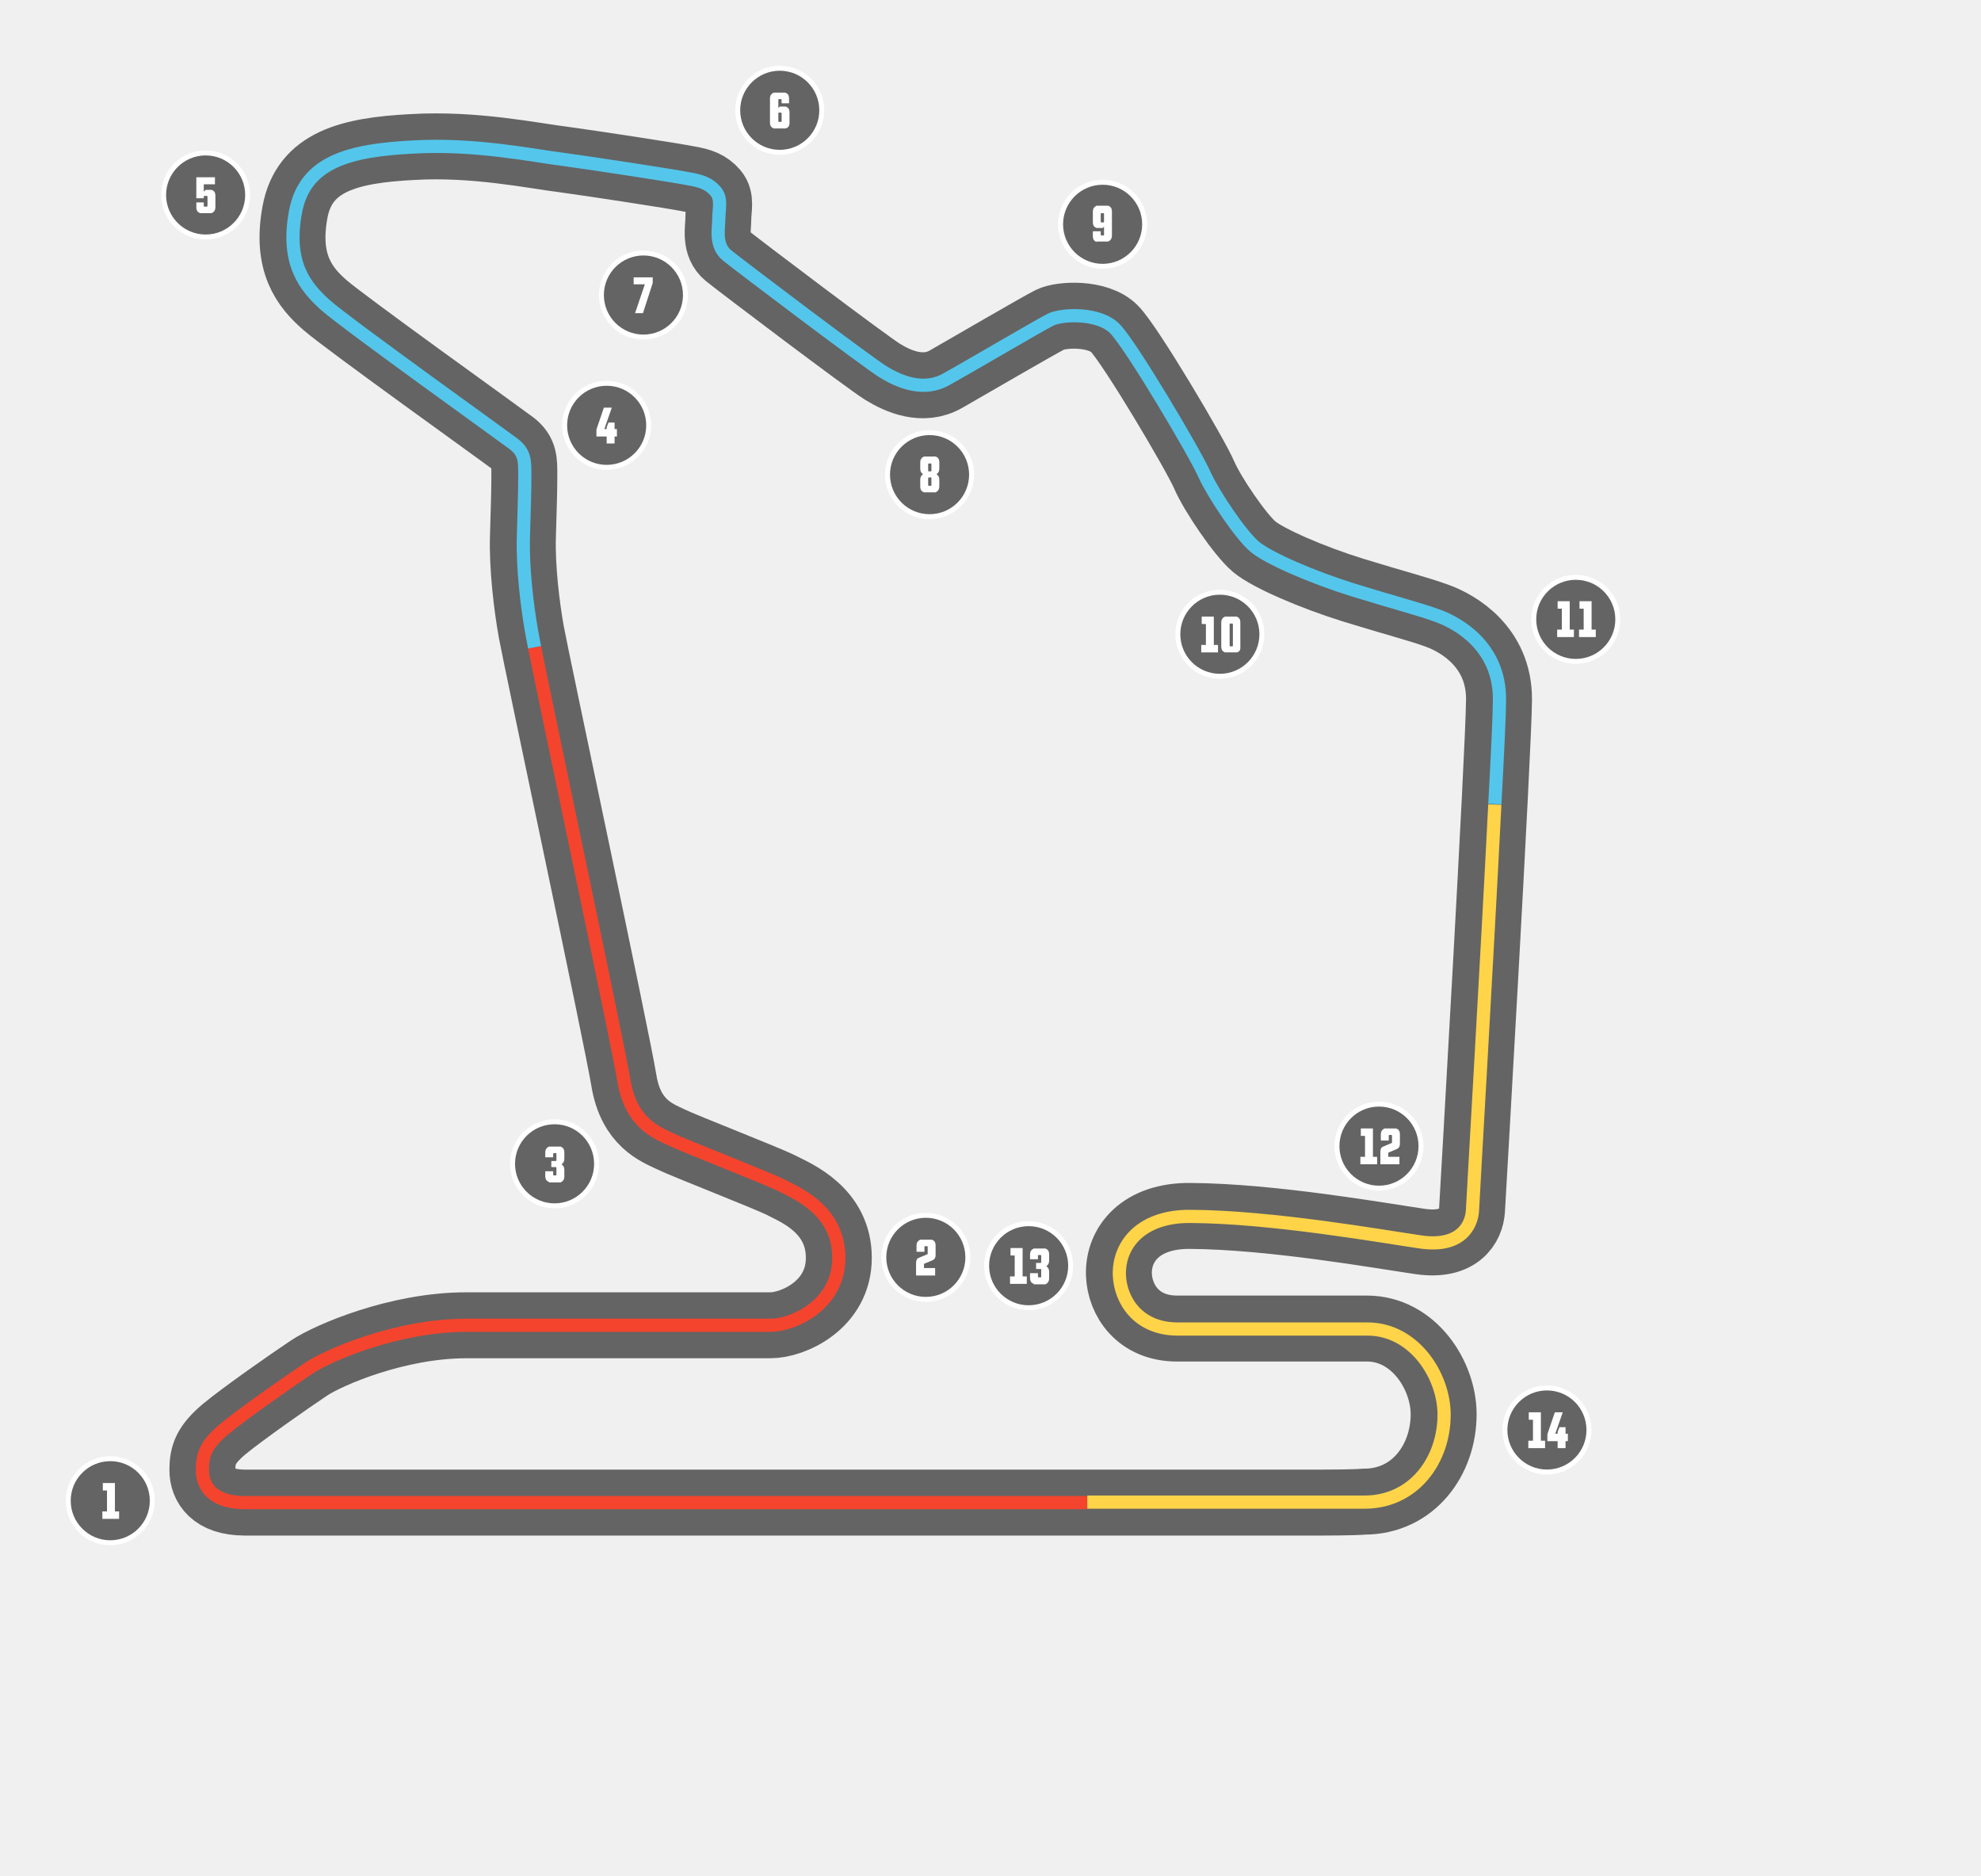
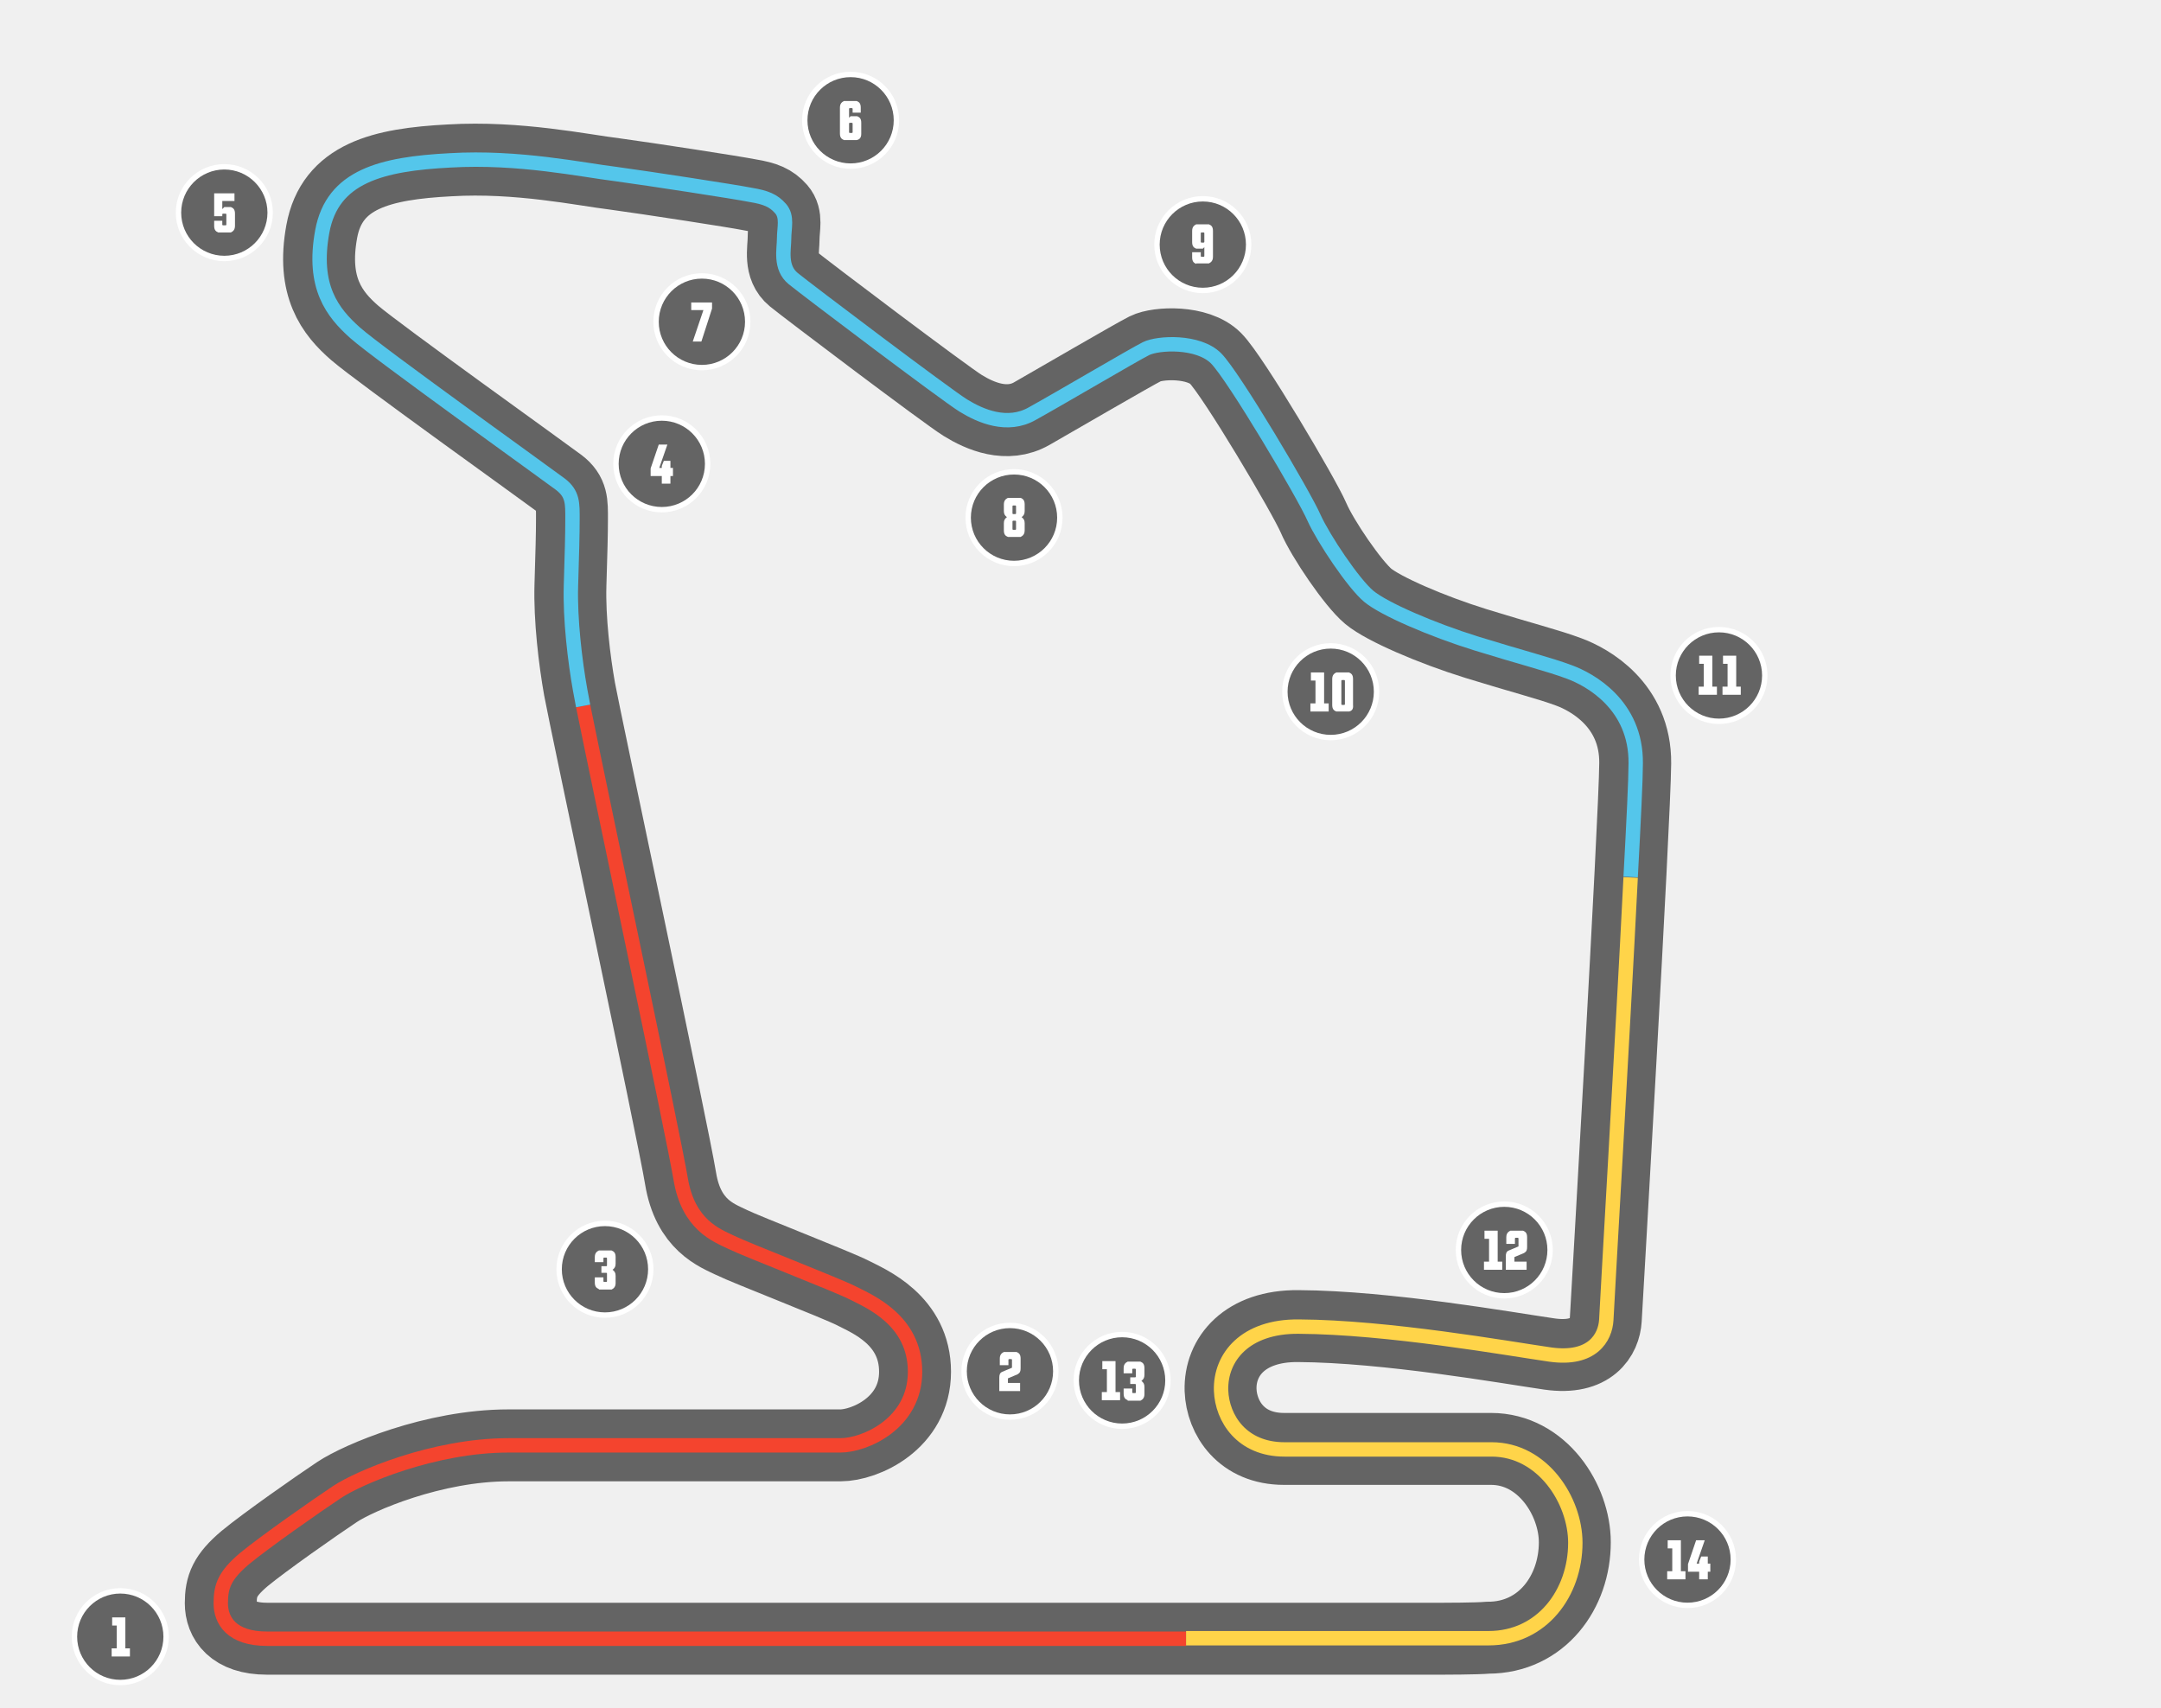
- <svg xmlns="http://www.w3.org/2000/svg" version="1.1" x="0px" y="0px" viewBox="0 0 425.8 403" style="enable-background:new 0 0 425.8 443.7;" xml:space="preserve">
+ <svg xmlns="http://www.w3.org/2000/svg" version="1.1" x="0px" y="0px" viewBox="0.0 0.0 425.8 336.4" style="enable-background:new 0 0 425.8 443.7;" xml:space="preserve">
  <style type="text/css">
	.st0{fill:none;stroke:#646464;stroke-width:14.173;stroke-miterlimit:10;}
	.st1{fill:none;stroke:#F4442E;stroke-width:2.835;stroke-miterlimit:10;}
	.st2{fill:none;stroke:#FFD449;stroke-width:2.835;stroke-miterlimit:10;}
	.st3{fill:none;stroke:#54C6EB;stroke-width:2.835;stroke-miterlimit:10;}
	.st4{fill:none;stroke:#FFFFFF;stroke-width:2.126;}
	.st5{fill:#646464;}
	.st6{fill:#FFFFFF;}
	.st7{fill:none;stroke:#646464;stroke-width:2.835;stroke-miterlimit:10;}
	.st8{fill:#09BC8A;}
	.st9{fill:none;stroke:#09BC8A;stroke-width:1.984;stroke-miterlimit:10;}
	.st10{fill:none;stroke:#09BC8A;stroke-width:2.21;stroke-miterlimit:10;}
	.st11{fill:#FF3380;}
	.st12{fill:none;stroke:#FF3380;stroke-width:1.984;stroke-miterlimit:10;}
	.st13{clip-path:url(#SVGID_00000158025279802474530770000003080184091865051046_);}
	.st14{fill:#F4442E;}
	.st15{fill:#54C6EB;}
	.st16{fill:#FFD449;}
	.st17{fill:none;stroke:#646464;stroke-width:0.709;stroke-miterlimit:10;}
	.st18{fill:none;stroke:#F4442E;stroke-width:5.669;stroke-miterlimit:10;}
	.st19{fill:none;stroke:#54C6EB;stroke-width:5.669;stroke-miterlimit:10;}
	.st20{fill:none;stroke:#FFD449;stroke-width:5.669;stroke-miterlimit:10;}
	.st21{fill:none;stroke:#09BC8A;stroke-width:2.835;stroke-miterlimit:10;}
</style>
  <g id="コース">
    <path class="st0" d="M284.4,322.9c0,0-224.9,0-231.8,0s-9.1-3.6-9.1-7s0.8-5.5,4.7-8.8c4-3.3,14-10.3,18.2-13.1s19-9.2,33.8-9.2   s60.6,0,65.4,0c4.8,0,14.7-4.3,14.7-14.5c0-10.2-9.1-13.9-12.2-15.5s-21.2-8.6-24-10c-2.9-1.4-8.5-3.4-10-12.6   c-1.5-9.2-18.9-90.8-19.9-96.4s-2-13.9-1.8-20.5c0.2-6.6,0.3-10,0.3-13.1s0.1-5-2.4-6.9c-2.5-1.9-35.9-25.8-40.4-29.7   s-8.5-9.1-6.5-20c2-10.9,11.7-13.3,25.2-14c13.5-0.8,26.1,1.9,32.7,2.7c6.6,0.9,23.5,3.5,26.5,4.1c3,0.5,4.5,1.1,5.9,2.7   c1.4,1.6,0.7,3.8,0.7,5.9s-0.9,5.7,1.8,7.9s30.1,22.9,33.5,25c3.4,2.1,8.7,4.4,13.6,1.6s20-11.6,22.4-12.8s10.3-1.6,13.8,1.9   c3.5,3.5,17.5,27.2,19.3,31.4s7.8,13,10.8,15.5s12.5,6.6,21.2,9.3s14.3,4.1,18.3,5.6c4.1,1.5,13.2,6.5,13.1,18   c-0.1,11.5-5.6,106.2-5.8,109.6s-2.7,8-11.1,6.8c-8.3-1.2-31.9-5.4-49.5-5.5c-10.5-0.1-15.5,6-15.3,12.6   c0.2,5.5,4.1,11.6,12.5,11.6c18.5,0,30.7,0,40.8,0c10.1,0,16.5,10.1,16.5,18.4c0,9.8-6.5,18.8-17.1,18.8   C290.9,322.9,284.4,322.9,284.4,322.9z" />
  </g>
  <g id="セクター">
    <path class="st1" d="M233.7,322.9c-66.8,0-176.3,0-181.1,0c-7,0-9.1-3.6-9.1-7s0.8-5.5,4.7-8.8c4-3.3,14-10.3,18.2-13.1   s19-9.2,33.8-9.2s60.6,0,65.4,0s14.7-4.3,14.7-14.5c0-10.2-9.1-13.9-12.2-15.5s-21.2-8.6-24-10c-2.9-1.4-8.5-3.4-10-12.6   c-1.4-8.4-15.9-76.7-19.2-93.1" />
    <path class="st2" d="M321.3,172.9c-1.6,31.8-4.7,84.7-4.8,87.2c-0.2,3.4-2.7,8-11.1,6.8c-8.3-1.2-31.9-5.4-49.5-5.5   c-10.5-0.1-15.5,6-15.3,12.6c0.2,5.5,4.1,11.6,12.5,11.6c18.5,0,30.7,0,40.8,0s16.5,10.1,16.5,18.4c0,9.8-6.5,18.8-17.1,18.8   c-2.4,0-8.9,0-8.9,0s-21.2,0-50.7,0" />
    <path class="st3" d="M114.9,139.1c-0.3-1.6-0.5-2.7-0.6-3.2c-1-5.6-2-13.9-1.8-20.5c0.2-6.6,0.3-10,0.3-13.1s0.1-5-2.4-6.9   S74.5,69.6,70,65.6c-4.5-4-8.5-9.1-6.5-20c2-10.9,11.7-13.3,25.2-14c13.5-0.8,26.1,1.9,32.7,2.7c6.6,0.9,23.5,3.5,26.5,4.1   c3,0.5,4.5,1.1,5.9,2.7c1.4,1.6,0.7,3.8,0.7,5.9s-0.9,5.7,1.8,7.9s30.1,22.9,33.5,25c3.4,2.1,8.7,4.4,13.6,1.6   c4.9-2.7,20-11.6,22.4-12.8c2.4-1.2,10.3-1.6,13.8,1.9c3.5,3.5,17.5,27.2,19.3,31.4c1.9,4.2,7.8,13,10.8,15.5s12.5,6.6,21.2,9.3   s14.3,4.1,18.3,5.6c4.1,1.5,13.2,6.5,13.1,18c0,3-0.4,11.4-1,22.4" />
  </g>
  <g id="コーナー番号">
    <g>
      <g>
        <circle class="st4" cx="23.7" cy="322.5" r="8.5" />
        <circle class="st5" cx="23.7" cy="322.5" r="8.5" />
      </g>
      <g>
        <path class="st6" d="M22,326.4v-1.6h1v-4.5h-0.9v-1.6h2.6v6.1h0.9v1.6H22z" />
      </g>
    </g>
    <g>
      <g>
        <circle class="st4" cx="199" cy="270.2" r="8.5" />
        <circle class="st5" cx="199" cy="270.2" r="8.5" />
      </g>
      <g>
        <path class="st6" d="M196.9,274.1v-2.6c0-0.6,0.1-1,0.6-1.2l1.9-0.8v-1.6l-0.1-0.1h-0.5l-0.1,0.1v1.1h-1.7v-1.3     c0-0.8,0.4-1.1,0.8-1.3h2.5c0.5,0.2,0.8,0.5,0.8,1.3v1.9c0,0.6-0.1,0.9-0.6,1.2l-1.9,0.8v0.9h2.4v1.6H196.9z" />
      </g>
    </g>
    <g>
      <g>
        <circle class="st4" cx="119.2" cy="250.1" r="8.5" />
        <circle class="st5" cx="119.2" cy="250.1" r="8.5" />
      </g>
      <g>
        <path class="st6" d="M118,254c-0.5-0.2-0.8-0.5-0.8-1.3v-1h1.7v0.8l0.1,0.1h0.5l0.1-0.1v-1.6l-0.1-0.1h-1v-1.3h1l0.1-0.1v-1.5     l-0.1-0.1H119l-0.1,0.1v0.8h-1.7v-1c0-0.8,0.4-1.1,0.8-1.3h2.5c0.5,0.2,0.8,0.5,0.8,1.3v1.3c0,0.6-0.2,0.9-0.6,1.2     c0.4,0.3,0.6,0.6,0.6,1.2v1.4c0,0.8-0.4,1.1-0.8,1.3H118z" />
      </g>
    </g>
    <g>
      <g>
        <circle class="st4" cx="130.4" cy="91.4" r="8.5" />
        <circle class="st5" cx="130.4" cy="91.4" r="8.5" />
      </g>
      <g>
        <path class="st6" d="M132.1,93.8v1.5h-1.7v-1.5h-2.2v-1.5l1.6-4.7h1.7l-1.6,4.6h0.5v-0.4l0.4-1h1.3v1.4h0.5v1.6H132.1z" />
      </g>
    </g>
    <g>
      <g>
        <circle class="st4" cx="44.2" cy="41.9" r="8.5" />
        <circle class="st5" cx="44.2" cy="41.9" r="8.5" />
      </g>
      <g>
        <path class="st6" d="M43,45.8c-0.5-0.2-0.8-0.5-0.8-1.3v-1h1.6v0.8l0.1,0.1h0.6l0.1-0.1v-2.1l-0.1-0.1h-0.6l-0.1,0.1v0.4h-1.6     v-4.5h4v1.5h-2.4v1.6l0.4-0.4h1.3c0.5,0.2,0.8,0.5,0.8,1.3v2.4c0,0.8-0.4,1.1-0.8,1.3H43z" />
      </g>
    </g>
    <g>
      <g>
        <circle class="st4" cx="167.6" cy="23.7" r="8.5" />
        <circle class="st5" cx="167.6" cy="23.7" r="8.5" />
      </g>
      <g>
        <path class="st6" d="M168.8,27.6h-2.5c-0.5-0.2-0.8-0.5-0.8-1.3v-5.1c0-0.8,0.4-1.1,0.8-1.3h2.5c0.5,0.2,0.8,0.5,0.8,1.3v1H168     v-0.8l-0.1-0.1h-0.5l-0.1,0.1v1.8l0.3-0.3h1.3c0.5,0.2,0.8,0.5,0.8,1.3v2.2C169.7,27.2,169.3,27.5,168.8,27.6z M167.9,26.2     l0.1-0.1v-1.8l-0.1-0.1h-0.5l-0.1,0.1v1.8l0.1,0.1H167.9z" />
      </g>
    </g>
    <g>
      <g>
        <circle class="st4" cx="138.3" cy="63.4" r="8.5" />
        <circle class="st5" cx="138.3" cy="63.4" r="8.5" />
      </g>
      <g>
        <path class="st6" d="M136.5,67.3l2.1-6.2h-2.4v-1.5h4.1v1.2l-2.1,6.5H136.5z" />
      </g>
    </g>
    <g>
      <g>
        <circle class="st4" cx="199.8" cy="102" r="8.5" />
        <circle class="st5" cx="199.8" cy="102" r="8.5" />
      </g>
      <g>
        <path class="st6" d="M198.6,105.8c-0.5-0.2-0.8-0.5-0.8-1.3v-1.4c0-0.6,0.2-0.9,0.6-1.2c-0.4-0.3-0.6-0.6-0.6-1.2v-1.3     c0-0.8,0.4-1.1,0.8-1.3h2.5c0.5,0.2,0.8,0.5,0.8,1.3v1.3c0,0.6-0.2,0.9-0.6,1.2c0.4,0.3,0.6,0.6,0.6,1.2v1.4     c0,0.8-0.4,1.1-0.8,1.3H198.6z M199.5,101.2l0.1,0.1h0.5l0.1-0.1v-1.5l-0.1-0.1h-0.5l-0.1,0.1V101.2z M200.2,104.3v-1.6l-0.1-0.1     h-0.5l-0.1,0.1v1.6l0.1,0.1h0.5L200.2,104.3z" />
      </g>
    </g>
    <g>
      <g>
        <circle class="st4" cx="237" cy="48.2" r="8.5" />
        <circle class="st5" cx="237" cy="48.2" r="8.5" />
      </g>
      <g>
        <path class="st6" d="M235.7,52c-0.5-0.2-0.8-0.5-0.8-1.3v-1h1.7v0.8l0.1,0.1h0.5l0.1-0.1v-1.8l-0.3,0.3h-1.3     c-0.5-0.2-0.8-0.5-0.8-1.3v-2.2c0-0.8,0.4-1.1,0.8-1.3h2.5c0.5,0.2,0.8,0.5,0.8,1.3v5.1c0,0.8-0.4,1.1-0.8,1.3H235.7z      M237.3,47.7v-1.8l-0.1-0.1h-0.5l-0.1,0.1v1.8l0.1,0.1h0.5L237.3,47.7z" />
      </g>
    </g>
    <g>
      <g>
        <circle class="st4" cx="262.2" cy="136.3" r="8.5" />
        <circle class="st5" cx="262.2" cy="136.3" r="8.5" />
      </g>
      <g>
        <path class="st6" d="M258.2,140.2v-1.6h1v-4.5h-0.9v-1.6h2.6v6.1h0.9v1.6H258.2z" />
        <path class="st6" d="M265.8,140.2h-2.5c-0.5-0.2-0.8-0.5-0.8-1.3v-5.1c0-0.8,0.4-1.1,0.8-1.3h2.5c0.5,0.2,0.8,0.5,0.8,1.3v5.1     C266.7,139.8,266.3,140.1,265.8,140.2z M265,134.1l-0.1-0.1h-0.5l-0.1,0.1v4.7l0.1,0.1h0.5l0.1-0.1V134.1z" />
      </g>
    </g>
    <g>
      <g>
        <circle class="st4" cx="338.7" cy="133.1" r="8.5" />
        <circle class="st5" cx="338.7" cy="133.1" r="8.5" />
      </g>
      <g>
        <path class="st6" d="M334.7,136.9v-1.6h1v-4.5h-0.9v-1.6h2.6v6.1h0.9v1.6H334.7z" />
        <path class="st6" d="M339.4,136.9v-1.6h1v-4.5h-0.9v-1.6h2.6v6.1h0.9v1.6H339.4z" />
      </g>
    </g>
    <g>
      <g>
        <circle class="st4" cx="296.4" cy="246.3" r="8.5" />
        <circle class="st5" cx="296.4" cy="246.3" r="8.5" />
      </g>
      <g>
        <path class="st6" d="M292.4,250.2v-1.6h1v-4.5h-0.9v-1.6h2.6v6.1h0.9v1.6H292.4z" />
        <path class="st6" d="M296.7,250.2v-2.6c0-0.6,0.1-1,0.6-1.2l1.9-0.8V244l-0.1-0.1h-0.5l-0.1,0.1v1.1h-1.7v-1.3     c0-0.8,0.4-1.1,0.8-1.3h2.5c0.5,0.2,0.8,0.5,0.8,1.3v1.9c0,0.6-0.1,0.9-0.6,1.2l-1.9,0.8v0.9h2.4v1.6H296.7z" />
      </g>
    </g>
    <g>
      <g>
        <circle class="st4" cx="221.1" cy="272" r="8.5" />
        <circle class="st5" cx="221.1" cy="272" r="8.5" />
      </g>
      <g>
        <path class="st6" d="M217.1,275.9v-1.6h1v-4.5h-0.9v-1.6h2.6v6.1h0.9v1.6H217.1z" />
        <path class="st6" d="M222.2,275.9c-0.5-0.2-0.8-0.5-0.8-1.3v-1h1.7v0.8l0.1,0.1h0.5l0.1-0.1v-1.6l-0.1-0.1h-1v-1.3h1l0.1-0.1     v-1.5l-0.1-0.1h-0.5l-0.1,0.1v0.8h-1.7v-1c0-0.8,0.4-1.1,0.8-1.3h2.5c0.5,0.2,0.8,0.5,0.8,1.3v1.3c0,0.6-0.2,0.9-0.6,1.2     c0.4,0.3,0.6,0.6,0.6,1.2v1.4c0,0.8-0.4,1.1-0.8,1.3H222.2z" />
      </g>
    </g>
    <g>
      <g>
        <circle class="st4" cx="332.5" cy="307.3" r="8.5" />
        <circle class="st5" cx="332.5" cy="307.3" r="8.5" />
      </g>
      <g>
        <path class="st6" d="M328.5,311.2v-1.6h1v-4.5h-0.9v-1.6h2.6v6.1h0.9v1.6H328.5z" />
        <path class="st6" d="M336.5,309.7v1.5h-1.7v-1.5h-2.2v-1.5l1.6-4.7h1.7l-1.6,4.6h0.5v-0.4l0.4-1h1.3v1.4h0.5v1.6H336.5z" />
      </g>
    </g>
  </g>
</svg>
